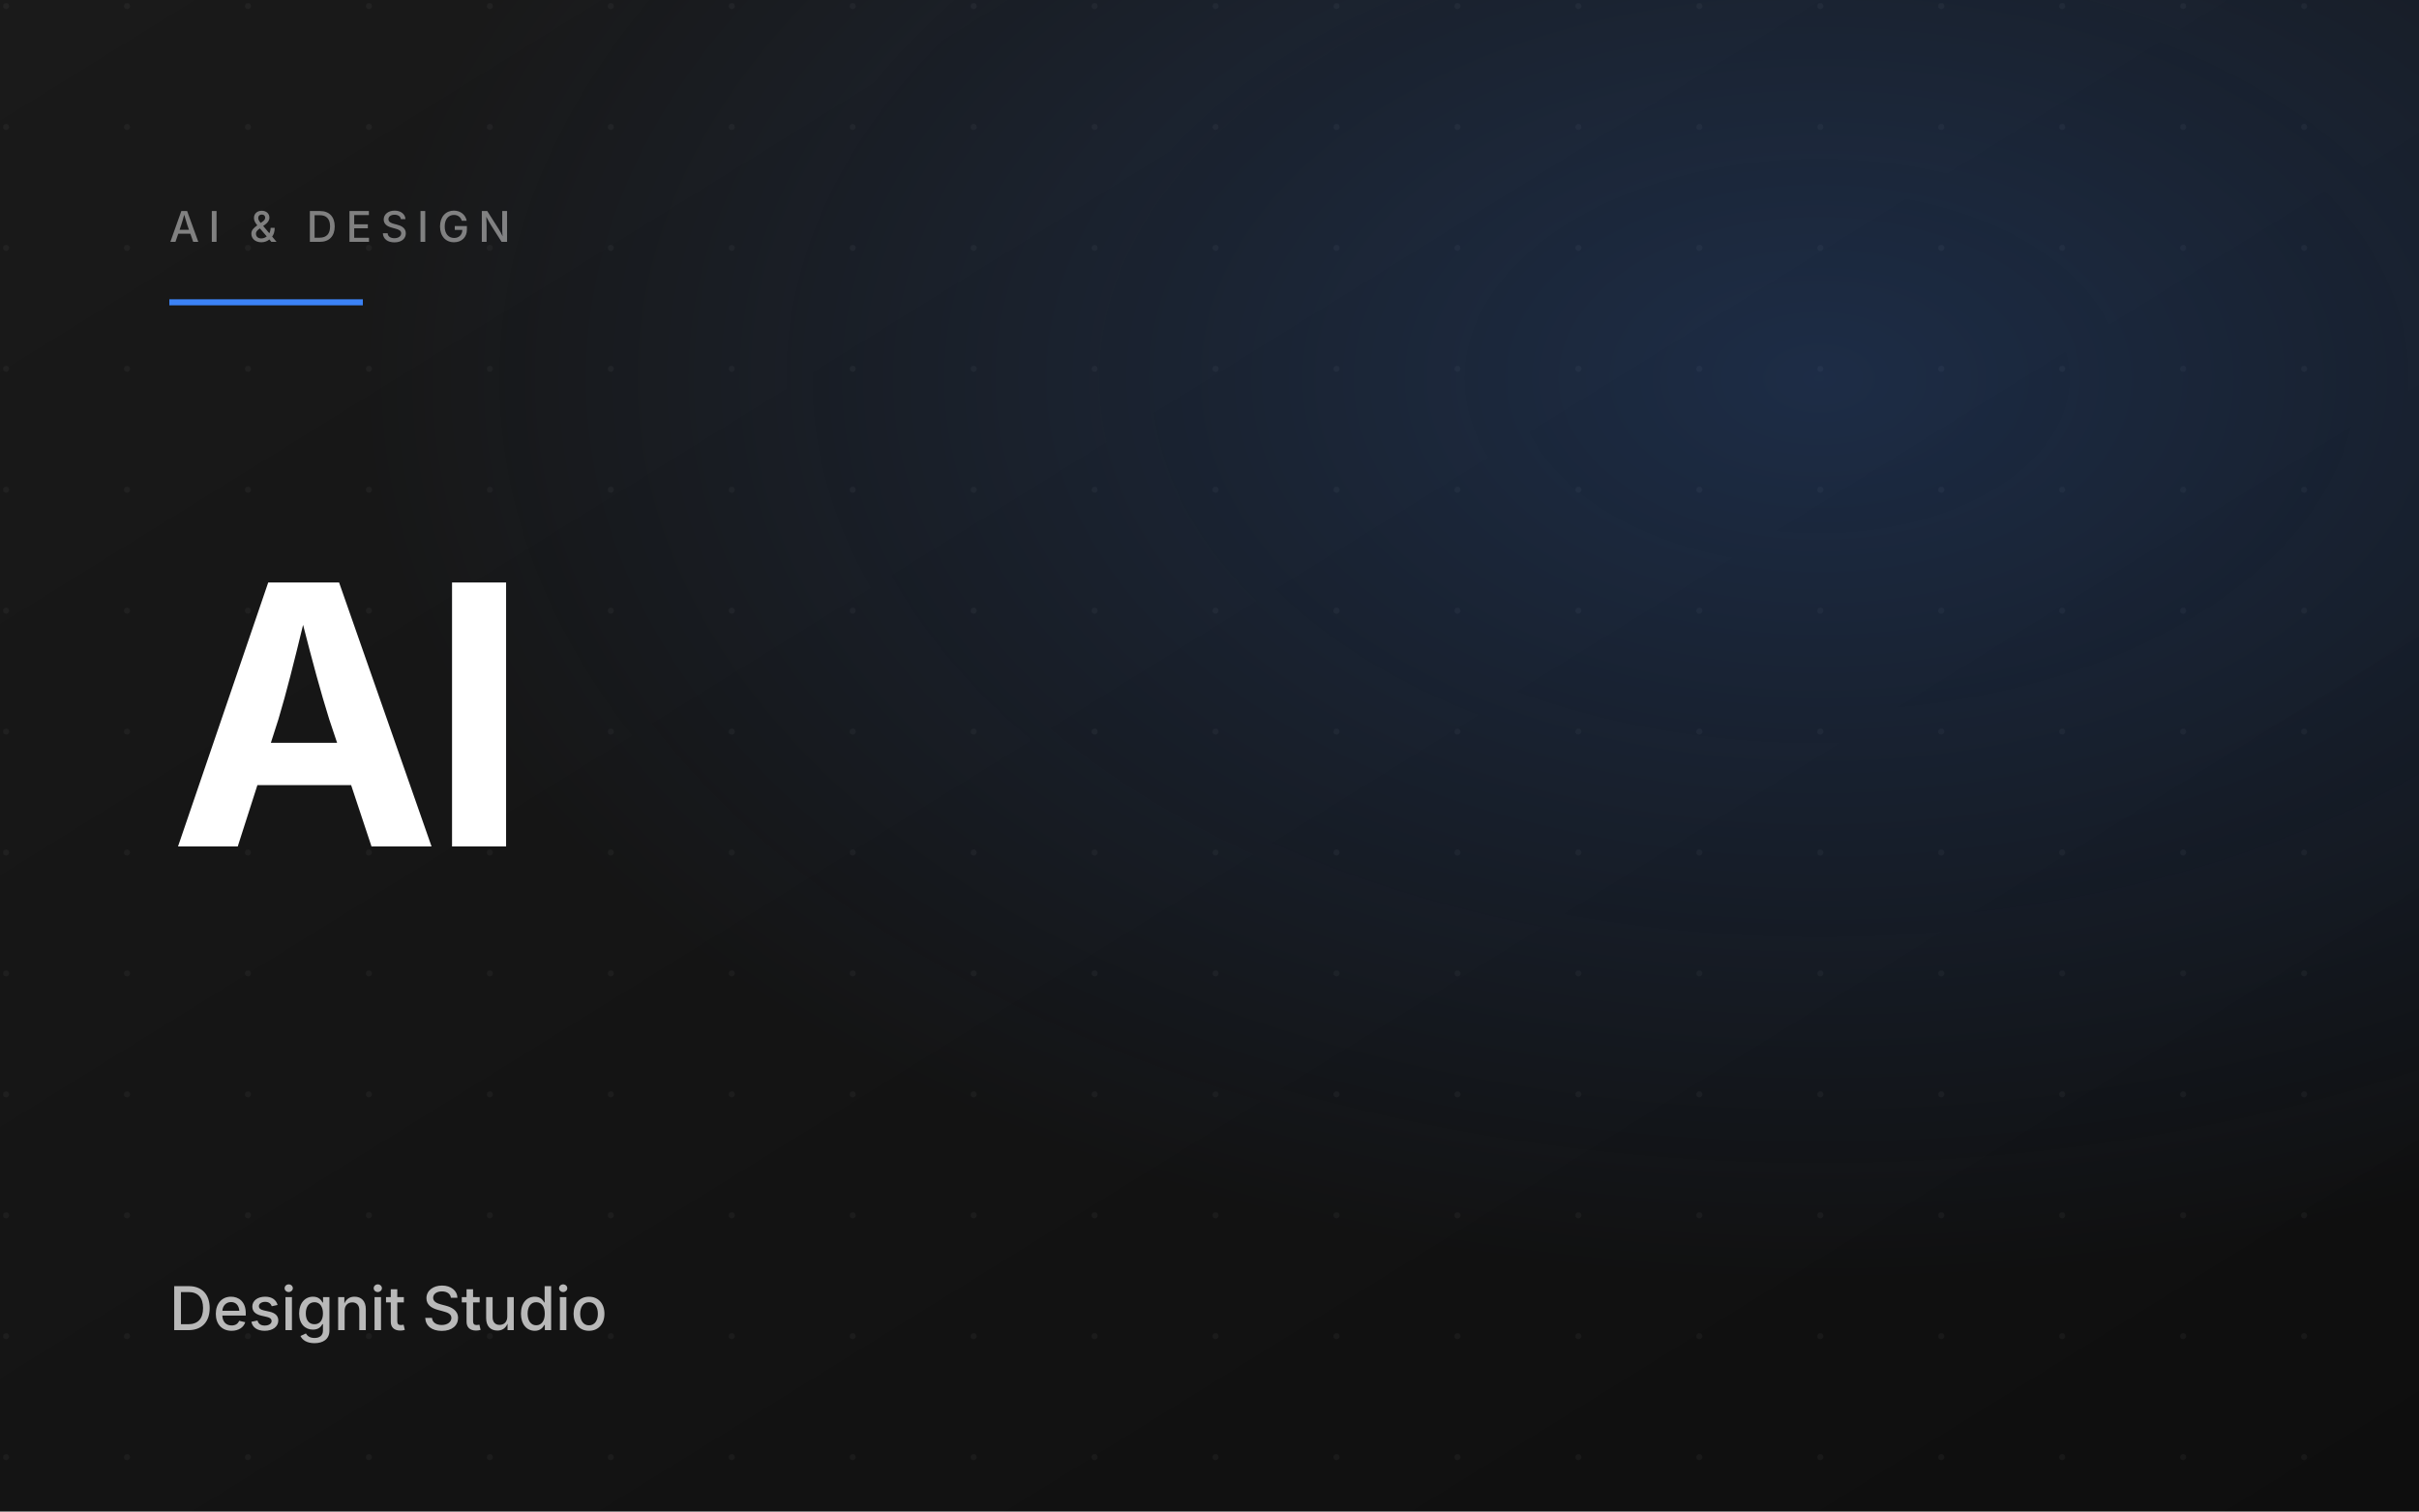
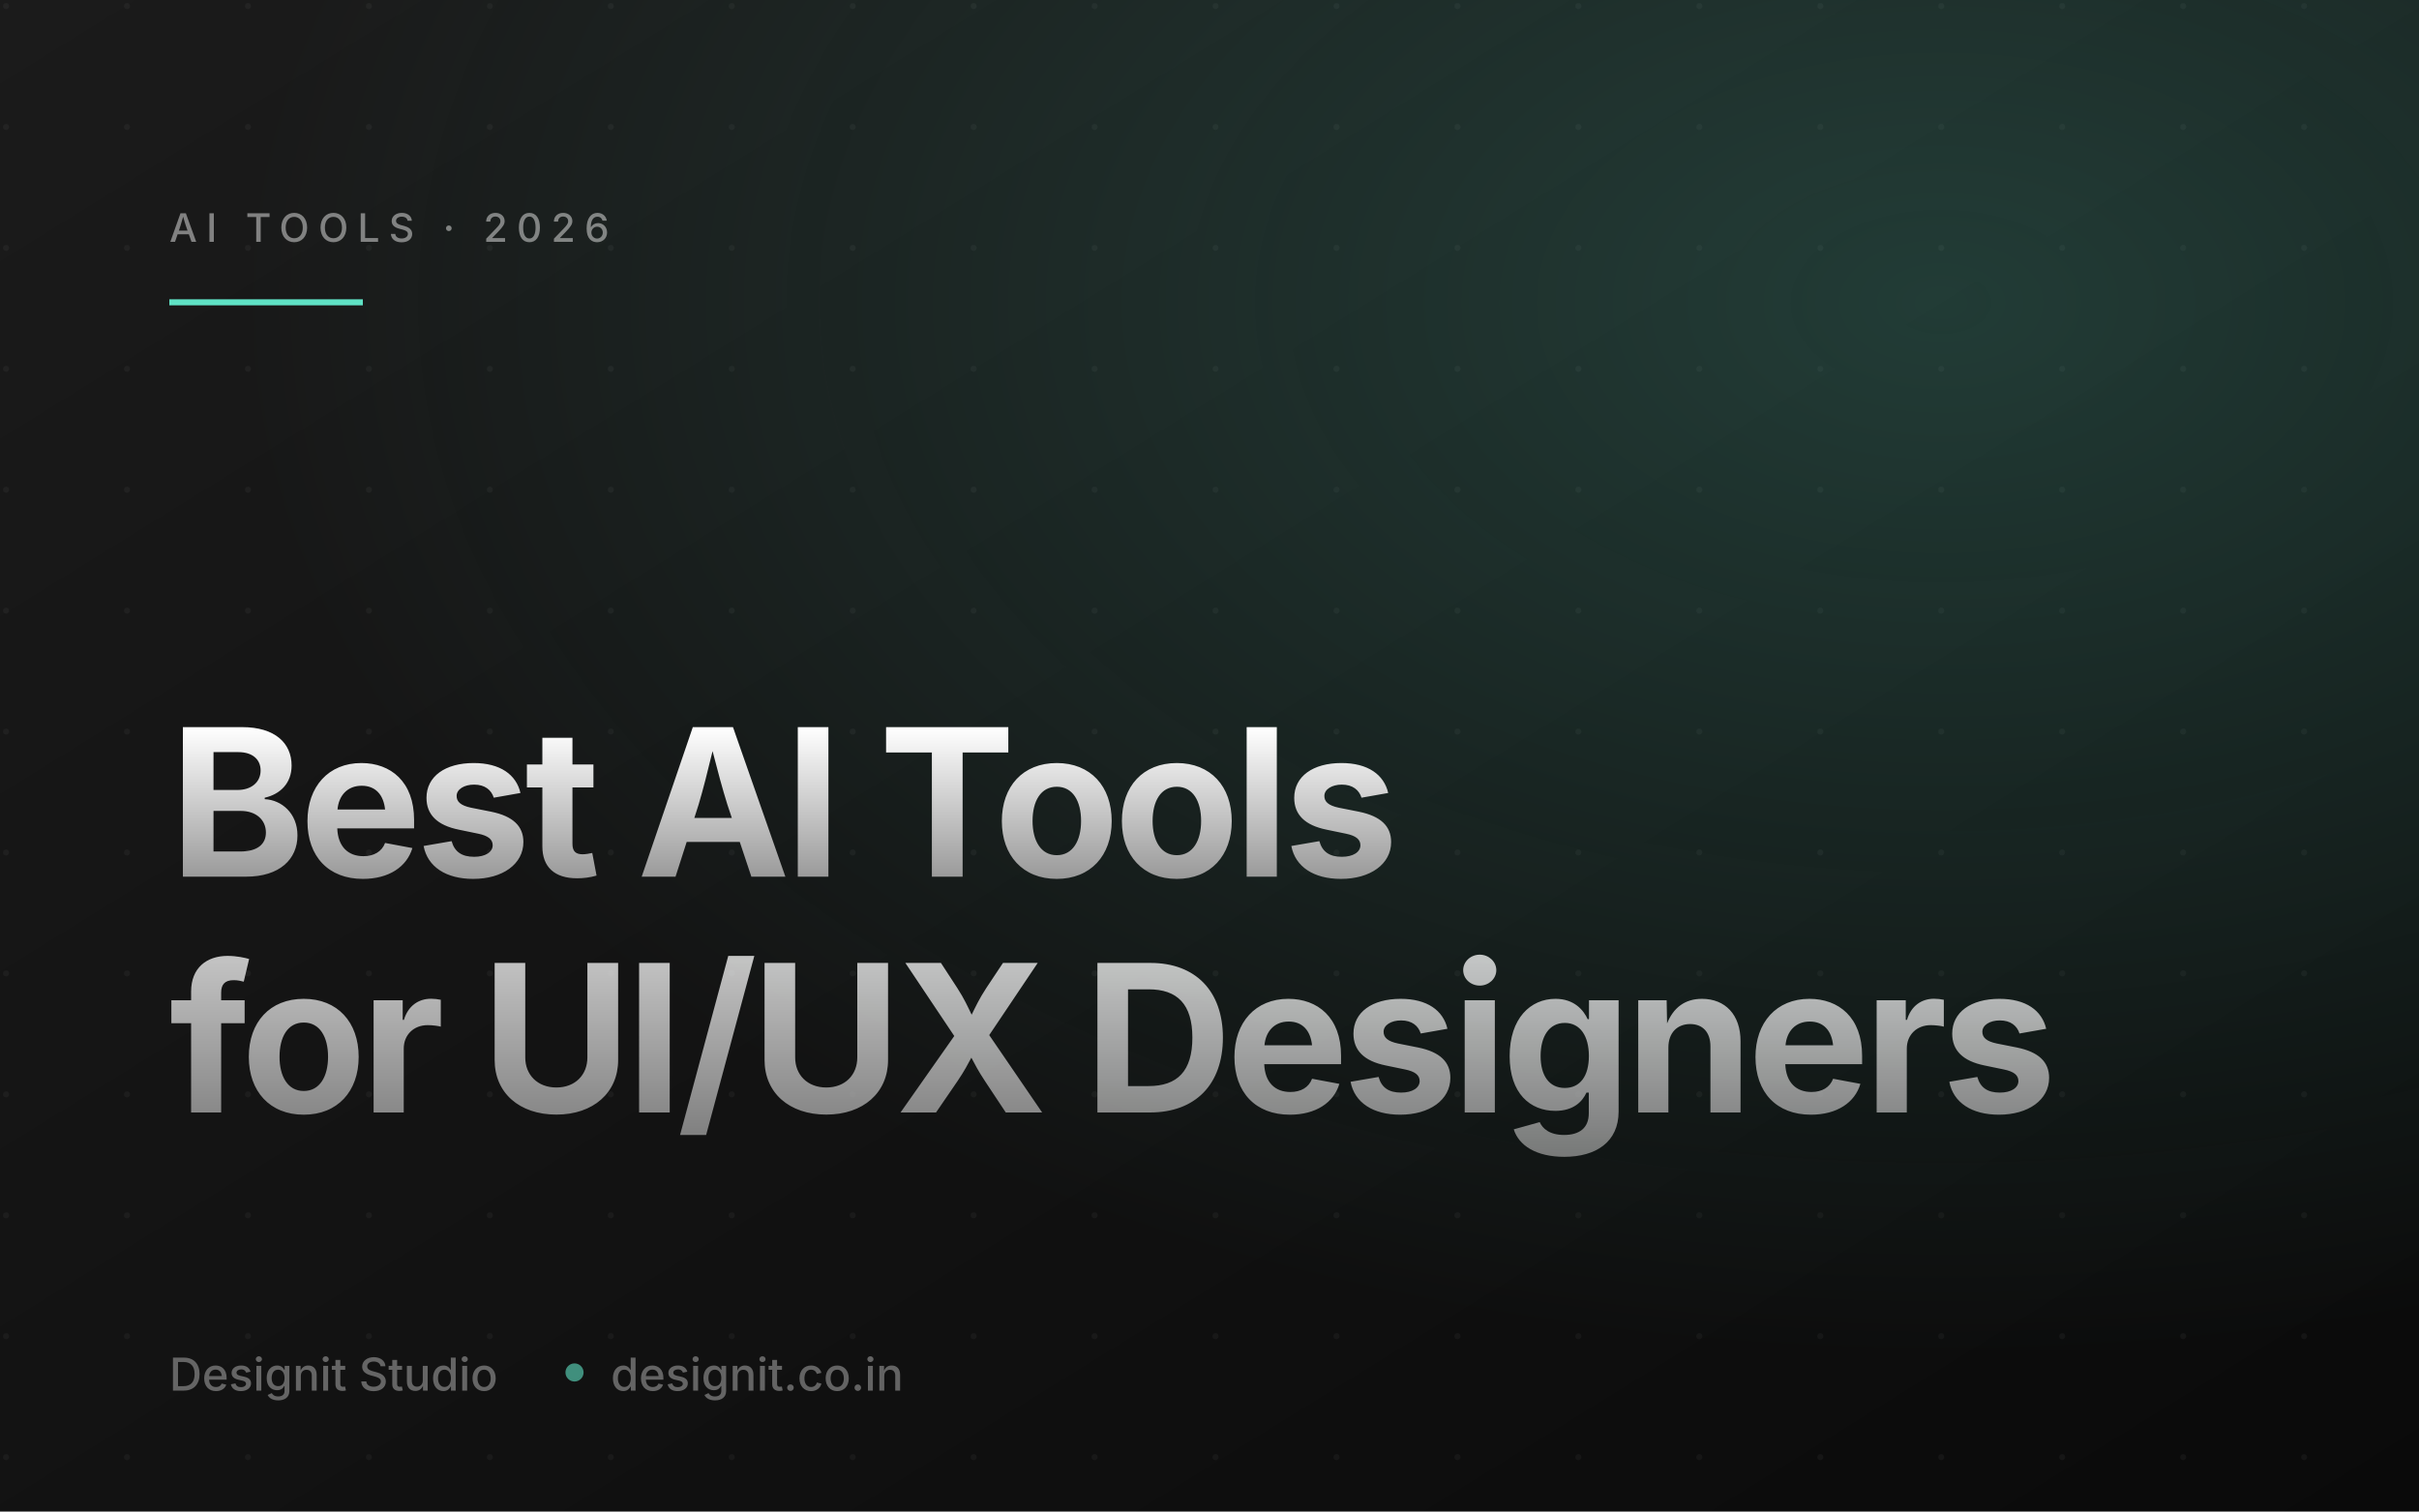
<svg xmlns="http://www.w3.org/2000/svg" viewBox="0 0 800 500" preserveAspectRatio="xMidYMid slice">
  <defs>
    <linearGradient id="bg" x1="0" y1="0" x2="1" y2="1">
-       <stop offset="0" stop-color="#1a1a1a" />
-       <stop offset="1" stop-color="#0e0e0e" />
+       <stop offset="0" stop-color="#1b1b1b" />
+       <stop offset="1" stop-color="#0a0a0a" />
    </linearGradient>
-     <radialGradient id="glow" cx="0.75" cy="0.25" r="0.6">
-       <stop offset="0" stop-color="#3b82f6" stop-opacity="0.22" />
-       <stop offset="1" stop-color="#3b82f6" stop-opacity="0" />
+     <radialGradient id="glow" cx="0.8" cy="0.2" r="0.7">
+       <stop offset="0" stop-color="#5fe2c5" stop-opacity="0.2" />
+       <stop offset="1" stop-color="#5fe2c5" stop-opacity="0" />
    </radialGradient>
+     <linearGradient id="title-grad" x1="0" y1="0" x2="0" y2="1">
+       <stop offset="0" stop-color="#ffffff" />
+       <stop offset="1" stop-color="#999999" />
+     </linearGradient>
    <pattern id="dots" x="0" y="0" width="40" height="40" patternUnits="userSpaceOnUse">
      <circle cx="2" cy="2" r="1" fill="#ffffff" fill-opacity="0.04" />
    </pattern>
  </defs>
  <rect width="800" height="500" fill="url(#bg)" />
  <rect width="800" height="500" fill="url(#dots)" />
  <rect width="800" height="500" fill="url(#glow)" />
-   <g font-family="Inter, system-ui, sans-serif" fill="#ffffff">
-     <text x="56" y="80" font-size="14" font-weight="500" letter-spacing="3" fill-opacity="0.45">AI &amp; DESIGN</text>
-     <text x="56" y="280" font-size="120" font-weight="700" letter-spacing="-4">AI</text>
-     <text x="56" y="440" font-size="20" font-weight="500" fill-opacity="0.7">Designit Studio</text>
-   </g>
-   <line x1="56" y1="100" x2="120" y2="100" stroke="#3b82f6" stroke-width="2" />
+   <text x="56" y="80" font-family="Inter, system-ui, sans-serif" font-size="13" font-weight="500" letter-spacing="3" fill="#ffffff" fill-opacity="0.45">AI TOOLS · 2026</text>
+   <line x1="56" y1="100" x2="120" y2="100" stroke="#5fe2c5" stroke-width="2" />
+   <text x="56" y="290" font-family="Inter, system-ui, sans-serif" font-size="68" font-weight="700" letter-spacing="-2" fill="url(#title-grad)">Best AI Tools</text>
+   <text x="56" y="368" font-family="Inter, system-ui, sans-serif" font-size="68" font-weight="700" letter-spacing="-2" fill="url(#title-grad)" fill-opacity="0.75">for UI/UX Designers</text>
+   <text x="56" y="460" font-family="Inter, system-ui, sans-serif" font-size="15" font-weight="500" fill="#ffffff" fill-opacity="0.35">Designit Studio</text>
+   <circle cx="190" cy="454" r="3" fill="#5fe2c5" fill-opacity="0.6" />
+   <text x="202" y="460" font-family="Inter, system-ui, sans-serif" font-size="15" font-weight="500" fill="#ffffff" fill-opacity="0.35">designit.co.in</text>
</svg>
